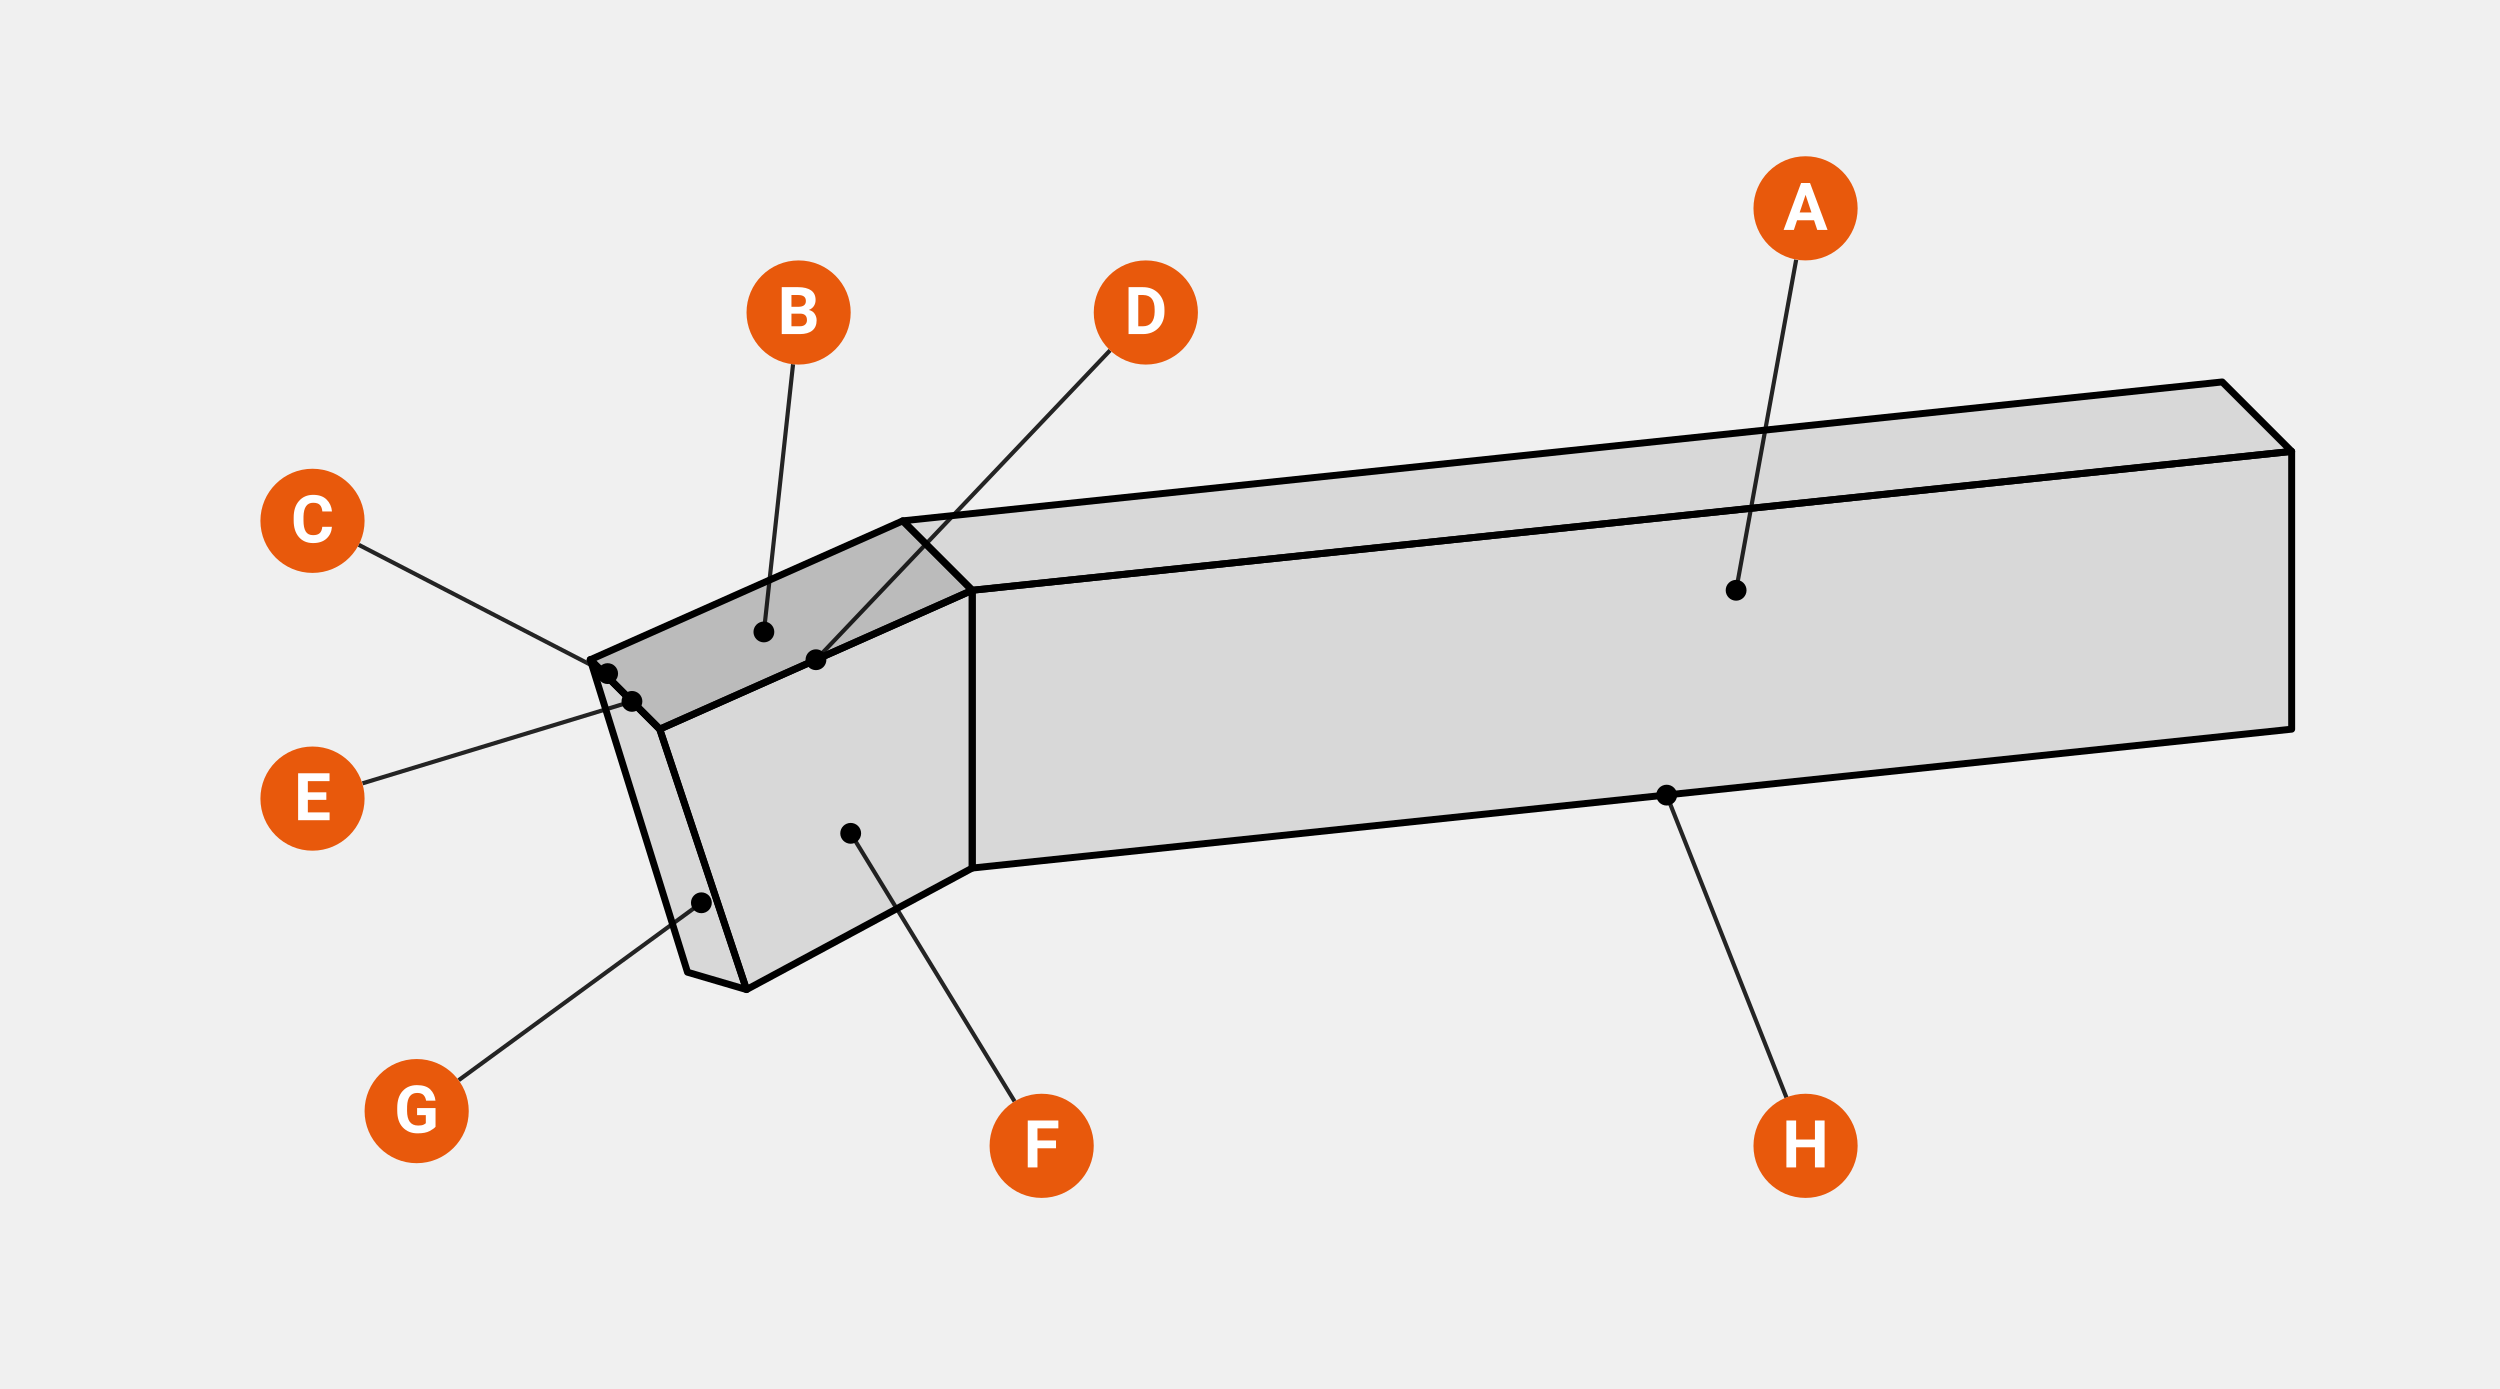
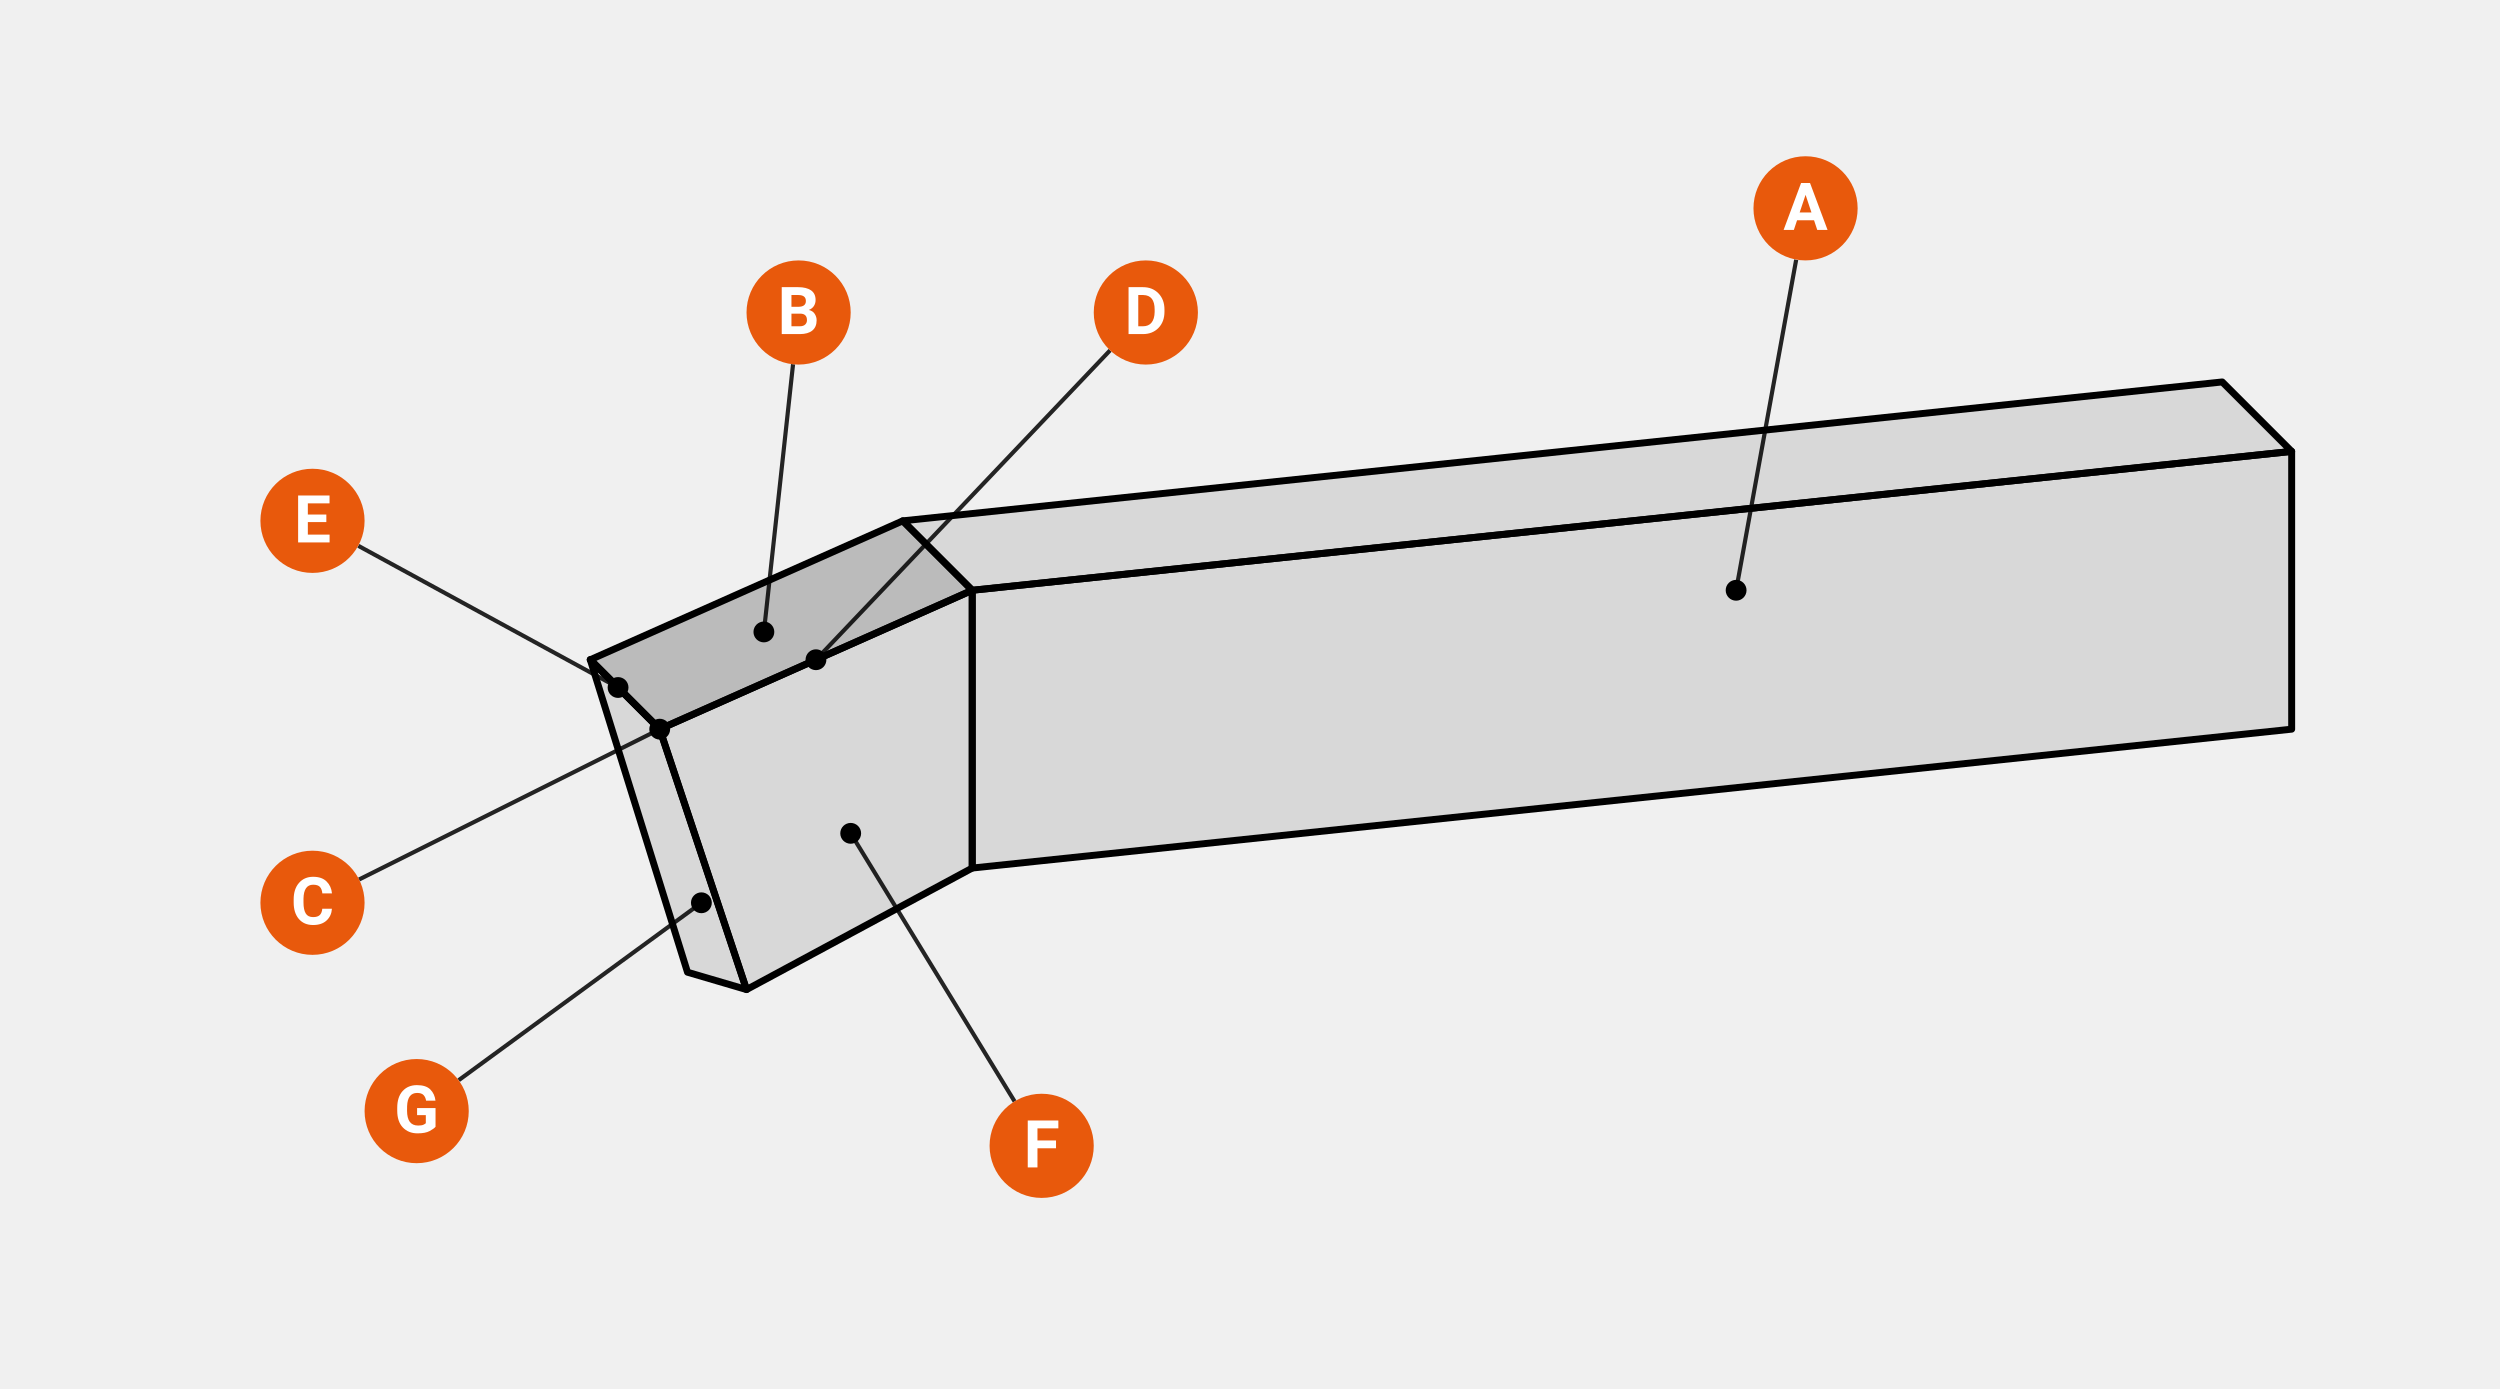
<svg xmlns="http://www.w3.org/2000/svg" viewBox="0 0 720 400" role="img" aria-label="Figure">
  <style>.s{fill:none;stroke:currentColor;stroke-width:2;stroke-linejoin:round;stroke-linecap:round}.thin{fill:none;stroke:currentColor;stroke-width:1.1}.lead{fill:none;stroke:currentColor;stroke-width:1.2;opacity:.85}.f{fill:currentColor;fill-opacity:.10;stroke:currentColor;stroke-width:2;stroke-linejoin:round}.f2{fill:currentColor;fill-opacity:.22;stroke:currentColor;stroke-width:2;stroke-linejoin:round}.k{fill:currentColor;stroke:none}.d{fill:none;stroke:currentColor;stroke-width:1.5;stroke-dasharray:6 4}.cl{fill:none;stroke:currentColor;stroke-width:1;stroke-dasharray:14 4 3 4;opacity:.7}.acc{fill:none;stroke:#e8590c;stroke-width:2.4;stroke-linecap:round}.accf{fill:#e8590c;stroke:none}.acct{fill:#e8590c;stroke:none}.tx{fill:currentColor;font-family:system-ui,-apple-system,"Segoe UI",Roboto,Arial,sans-serif}text{font-family:system-ui,-apple-system,"Segoe UI",Roboto,Arial,sans-serif}</style>
  <polygon class="f" points="260.0,150.0 640.0,110.0 660.0,130.0 280.0,170.0" />
  <polygon class="f" points="280.0,170.0 660.0,130.0 660.0,210.0 280.0,250.0" />
  <polygon class="f2" points="170.0,190.0 260.0,150.0 280.0,170.0 190.0,210.0" />
  <polygon class="f" points="190.0,210.0 280.0,170.0 280.0,250.0 215.0,285.0" />
  <polygon class="f" points="170.0,190.0 190.0,210.0 215.0,285.0 198.0,280.0" />
  <line class="s" x1="170.0" y1="190.0" x2="190.0" y2="210.0" />
  <line class="lead" x1="500.0" y1="170.0" x2="517.3" y2="74.8" />
  <circle class="k" cx="500.0" cy="170.0" r="3" />
  <circle cx="520.0" cy="60.0" r="15" fill="#e8590c" />
  <text x="520.0" y="61.0" font-size="19" font-weight="700" text-anchor="middle" dominant-baseline="middle" fill="#ffffff">A</text>
  <line class="lead" x1="220.0" y1="182.0" x2="228.4" y2="104.9" />
  <circle class="k" cx="220.0" cy="182.0" r="3" />
  <circle cx="230.0" cy="90.0" r="15" fill="#e8590c" />
  <text x="230.0" y="91.0" font-size="19" font-weight="700" text-anchor="middle" dominant-baseline="middle" fill="#ffffff">B</text>
-   <line class="lead" x1="175.0" y1="194.0" x2="103.3" y2="156.9" />
-   <circle class="k" cx="175.0" cy="194.0" r="3" />
-   <circle cx="90.0" cy="150.0" r="15" fill="#e8590c" />
-   <text x="90.0" y="151.0" font-size="19" font-weight="700" text-anchor="middle" dominant-baseline="middle" fill="#ffffff">C</text>
+   <line class="lead" x1="190.0" y1="210.0" x2="103.4" y2="253.3" />
+   <circle class="k" cx="190.0" cy="210.0" r="3" />
+   <circle cx="90.0" cy="260.0" r="15" fill="#e8590c" />
+   <text x="90.0" y="261.0" font-size="19" font-weight="700" text-anchor="middle" dominant-baseline="middle" fill="#ffffff">C</text>
  <line class="lead" x1="235.0" y1="190.0" x2="319.7" y2="100.9" />
  <circle class="k" cx="235.0" cy="190.0" r="3" />
  <circle cx="330.0" cy="90.0" r="15" fill="#e8590c" />
  <text x="330.0" y="91.0" font-size="19" font-weight="700" text-anchor="middle" dominant-baseline="middle" fill="#ffffff">D</text>
-   <line class="lead" x1="182.0" y1="202.0" x2="104.4" y2="225.6" />
-   <circle class="k" cx="182.0" cy="202.0" r="3" />
-   <circle cx="90.0" cy="230.0" r="15" fill="#e8590c" />
-   <text x="90.0" y="231.0" font-size="19" font-weight="700" text-anchor="middle" dominant-baseline="middle" fill="#ffffff">E</text>
+   <line class="lead" x1="178.0" y1="198.0" x2="103.2" y2="157.2" />
+   <circle class="k" cx="178.0" cy="198.0" r="3" />
+   <circle cx="90.0" cy="150.0" r="15" fill="#e8590c" />
+   <text x="90.0" y="151.0" font-size="19" font-weight="700" text-anchor="middle" dominant-baseline="middle" fill="#ffffff">E</text>
  <line class="lead" x1="245.0" y1="240.0" x2="292.2" y2="317.2" />
  <circle class="k" cx="245.0" cy="240.0" r="3" />
  <circle cx="300.0" cy="330.0" r="15" fill="#e8590c" />
  <text x="300.0" y="331.0" font-size="19" font-weight="700" text-anchor="middle" dominant-baseline="middle" fill="#ffffff">F</text>
  <line class="lead" x1="202.0" y1="260.0" x2="132.1" y2="311.1" />
  <circle class="k" cx="202.0" cy="260.0" r="3" />
  <circle cx="120.0" cy="320.0" r="15" fill="#e8590c" />
  <text x="120.0" y="321.0" font-size="19" font-weight="700" text-anchor="middle" dominant-baseline="middle" fill="#ffffff">G</text>
-   <line class="lead" x1="480.0" y1="229.0" x2="514.5" y2="316.1" />
-   <circle class="k" cx="480.0" cy="229.0" r="3" />
-   <circle cx="520.0" cy="330.0" r="15" fill="#e8590c" />
-   <text x="520.0" y="331.0" font-size="19" font-weight="700" text-anchor="middle" dominant-baseline="middle" fill="#ffffff">H</text>
</svg>
